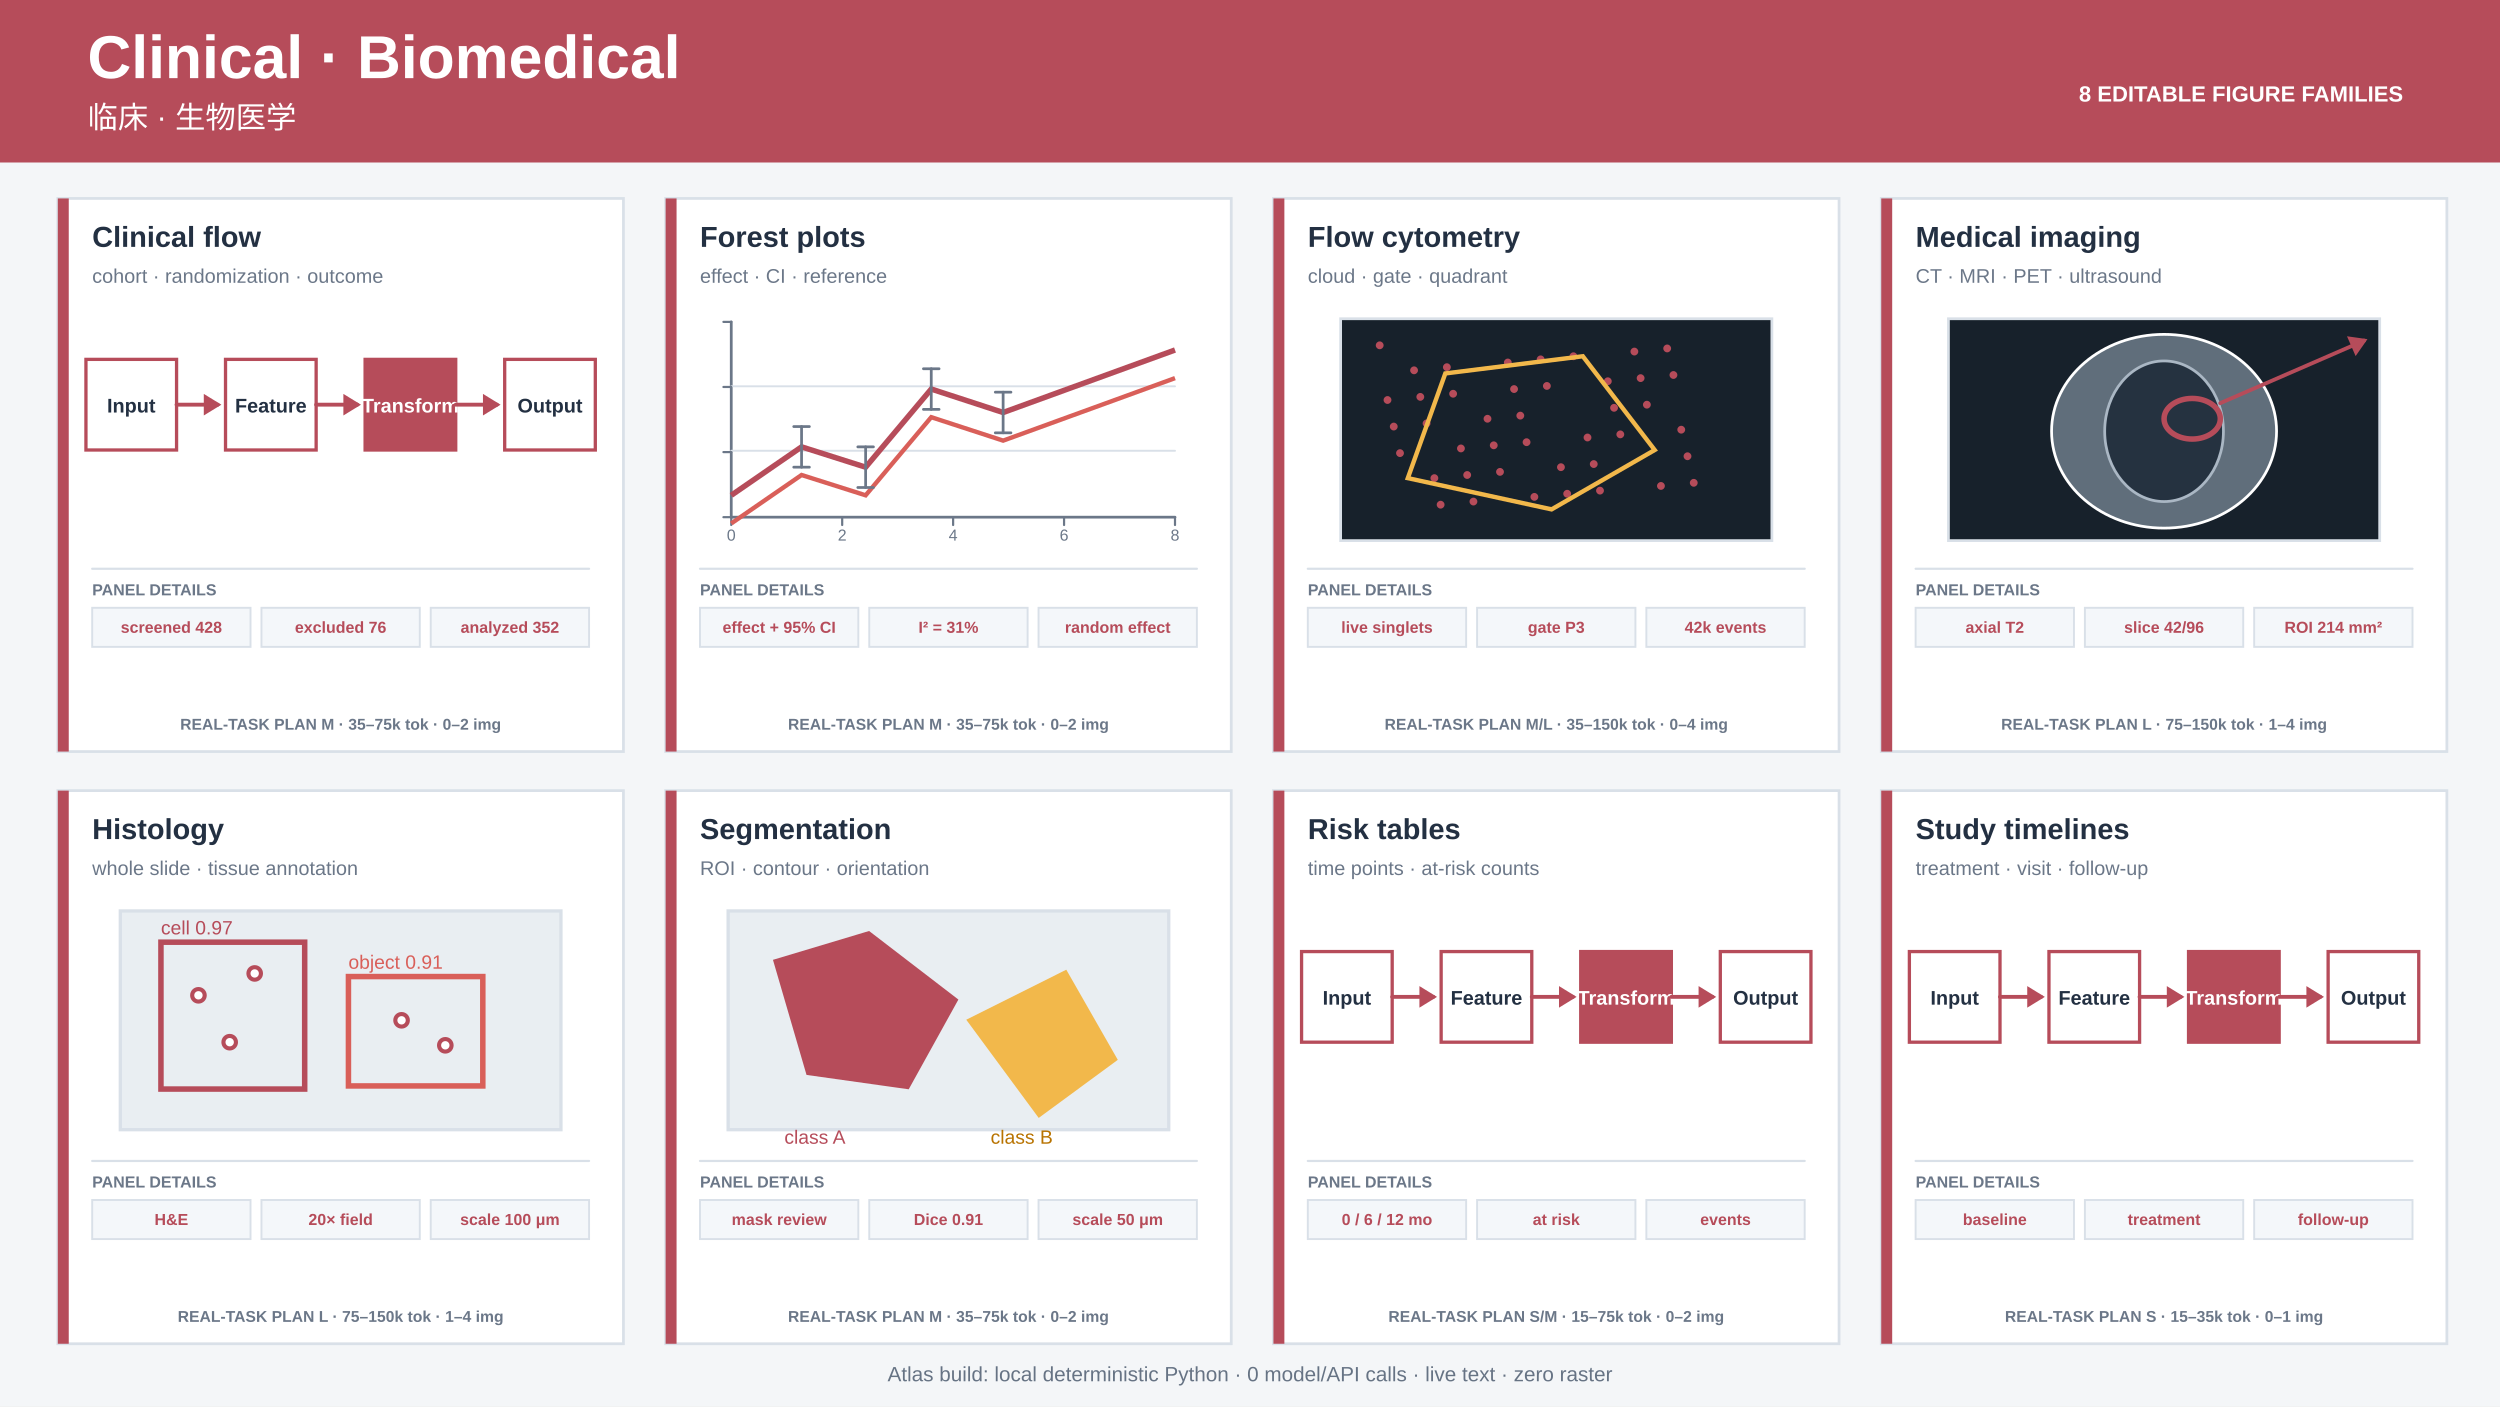
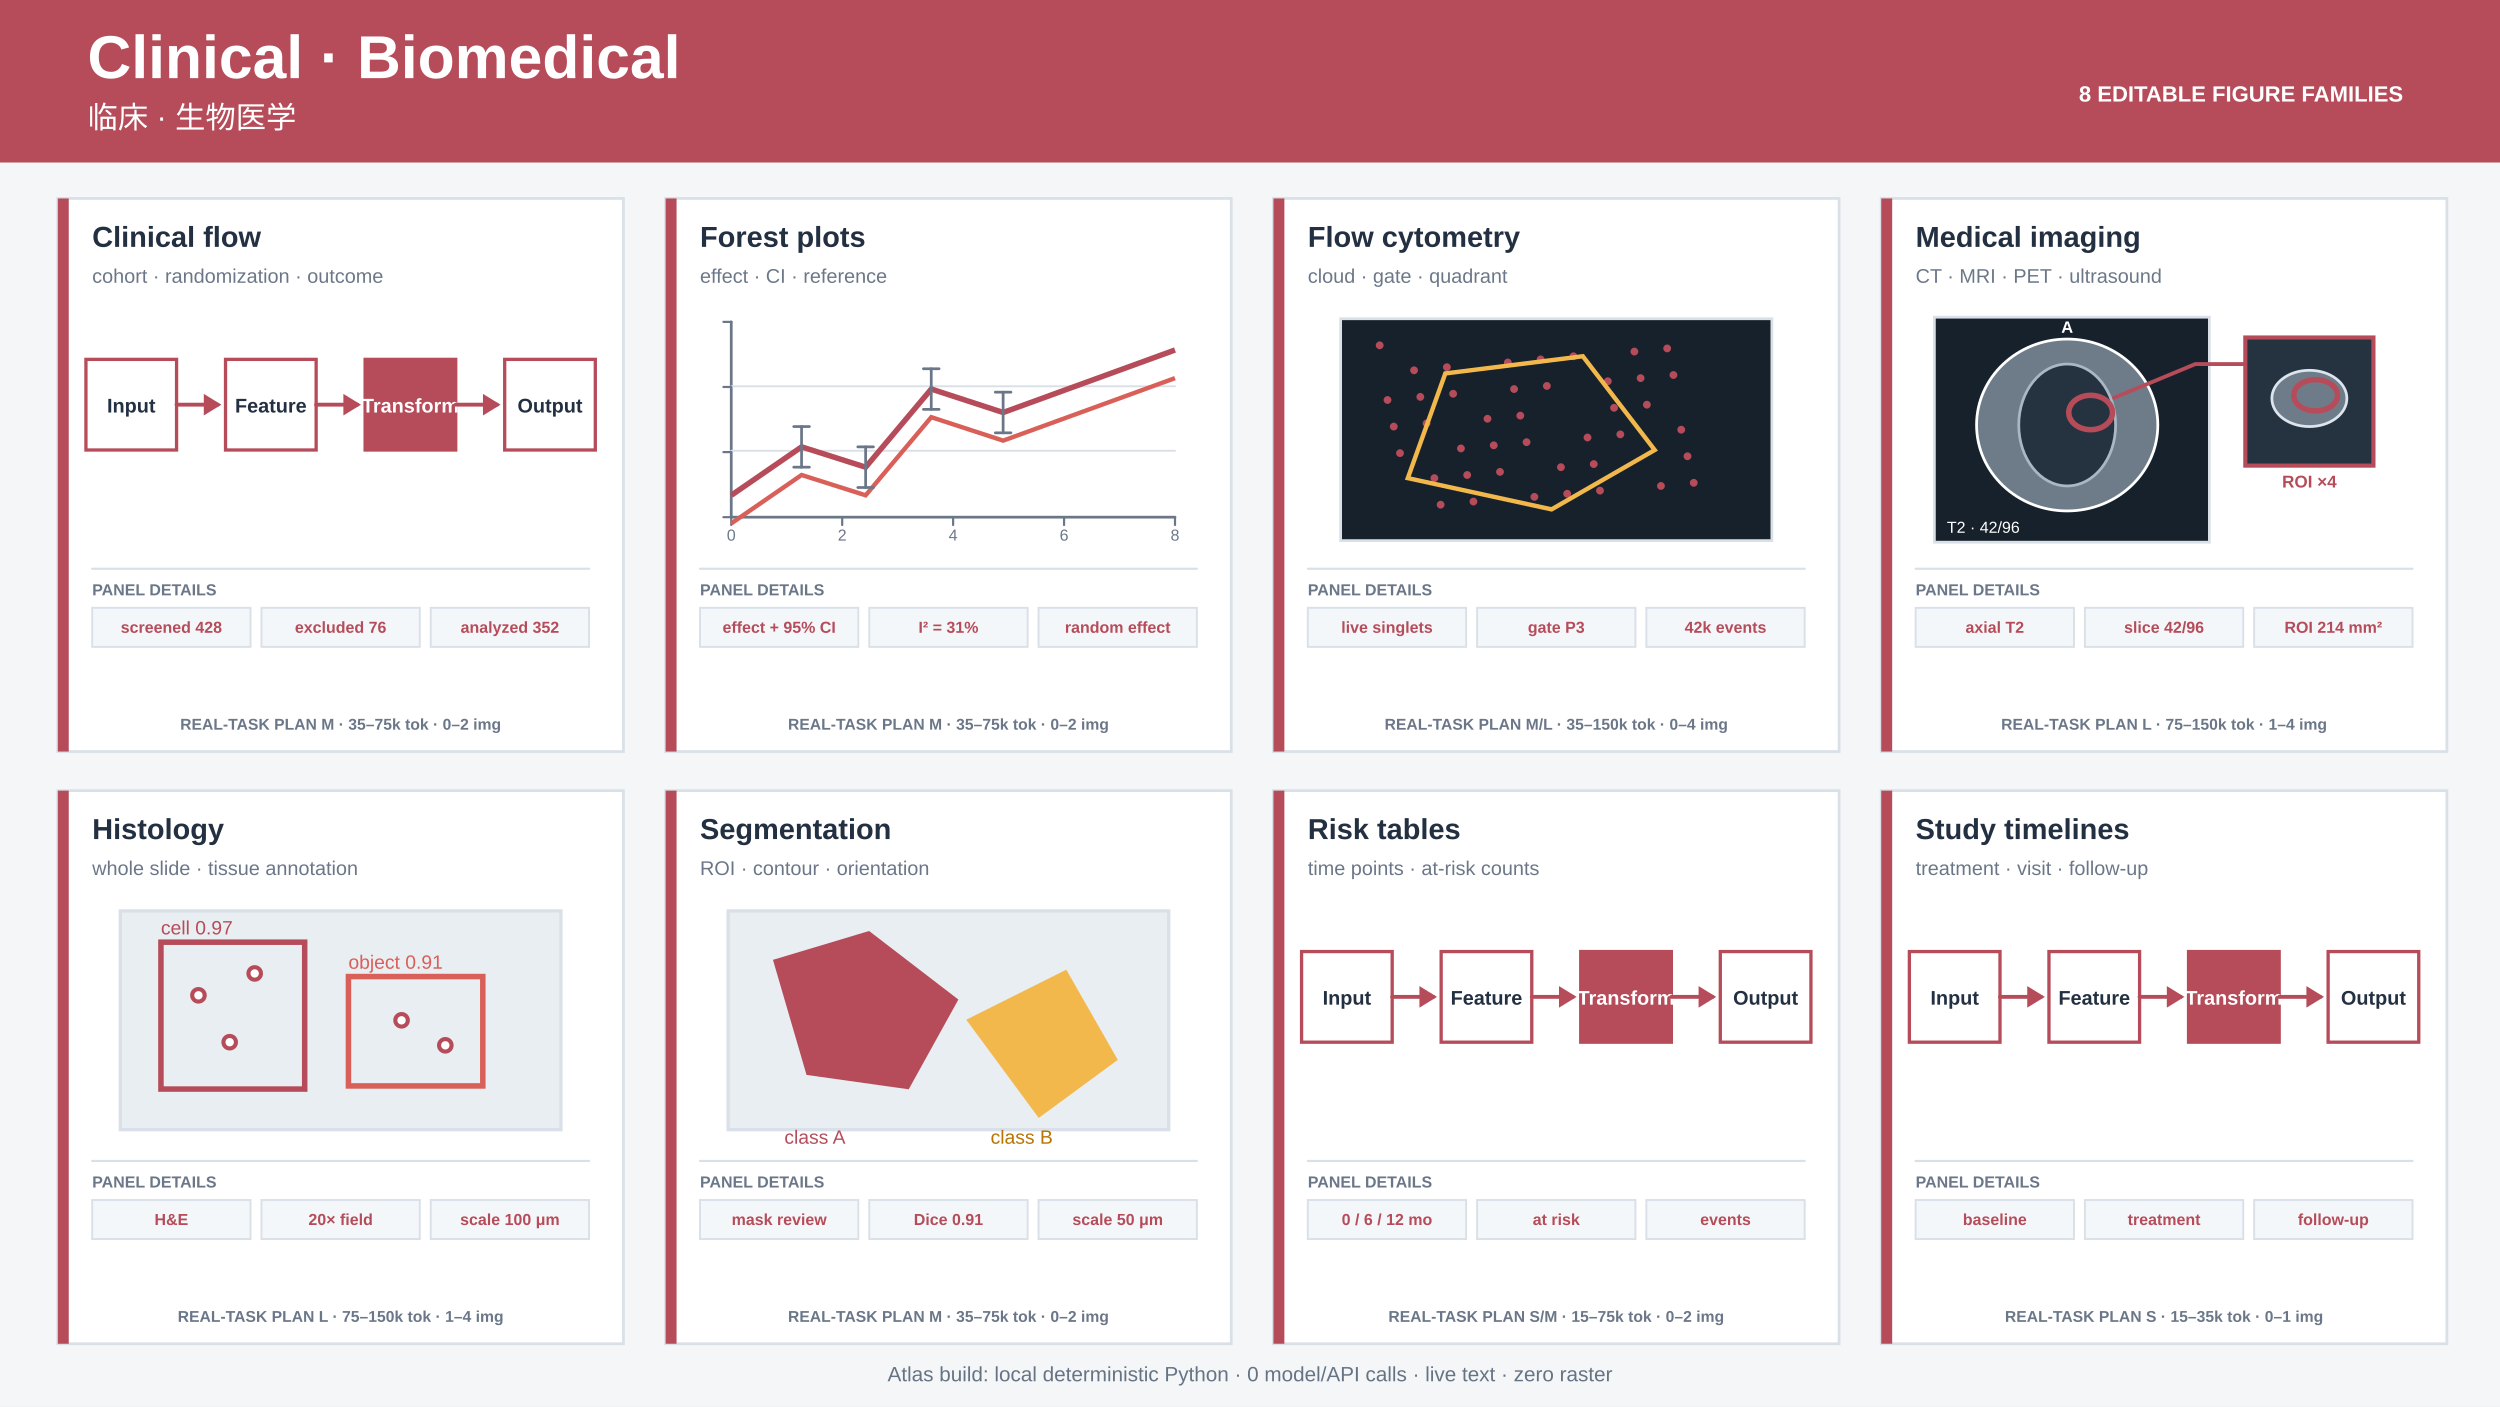
<svg xmlns="http://www.w3.org/2000/svg" width="320mm" height="180mm" viewBox="0 0 1209.449 680.315">
  <rect id="page-background" x="0" y="0" width="1209.449" height="680.315" fill="#F4F6F8" />
  <g id="raster-base" aria-label="Cleaned raster base">
</g>
  <g id="vector-overlay" aria-label="Editable vector overlay">
    <rect id="atlas.header.band" x="0" y="0" width="1209.449" height="78.614" fill="#B64C5A" stroke="none" stroke-width="0.832px" />
    <text id="atlas.title" x="42.331" y="37.795" text-anchor="start" font-family="Arial" font-size="29.333px" fill="#FFFFFF" font-weight="bold" font-style="normal">Clinical · Biomedical</text>
    <text id="atlas.title.zh" x="42.331" y="61.984" text-anchor="start" font-family="Arial" font-size="14.667px" fill="#FFFFFF" font-weight="normal" font-style="normal">临床 · 生物医学</text>
    <text id="atlas.badge" x="1162.583" y="49.134" text-anchor="end" font-family="Arial" font-size="10.667px" fill="#FFFFFF" font-weight="bold" font-style="normal">8 EDITABLE FIGURE FAMILIES</text>
    <g id="card.01.flow_chart" aria-label="Clinical flow: cohort · randomization · outcome">
      <rect id="card.01.flow_chart.card" x="27.968" y="96" width="273.638" height="267.591" fill="#FFFFFF" stroke="#D9E0E8" stroke-width="1.333px" />
      <rect id="card.01.flow_chart.accent" x="27.968" y="96" width="5.291" height="267.591" fill="#B64C5A" stroke="none" stroke-width="0.832px" />
      <text id="card.01.flow_chart.title" x="44.598" y="119.433" text-anchor="start" font-family="Arial" font-size="14px" fill="#233042" font-weight="bold" font-style="normal">Clinical flow</text>
      <text id="card.01.flow_chart.subtitle" x="44.598" y="136.819" text-anchor="start" font-family="Arial" font-size="9.6px" fill="#6B7788" font-weight="normal" font-style="normal">cohort · randomization · outcome</text>
      <rect id="card.01.flow_chart.block.0" x="41.575" y="173.858" width="43.843" height="43.843" fill="#FFFFFF" stroke="#B64C5A" stroke-width="1.6px" />
      <text id="card.01.flow_chart.label.0" x="63.496" y="199.559" text-anchor="middle" font-family="Arial" font-size="9.6px" fill="#233042" font-weight="bold" font-style="normal">Input</text>
      <rect id="card.01.flow_chart.block.1" x="109.102" y="173.858" width="43.843" height="43.843" fill="#FFFFFF" stroke="#B64C5A" stroke-width="1.6px" />
      <text id="card.01.flow_chart.label.1" x="131.024" y="199.559" text-anchor="middle" font-family="Arial" font-size="9.6px" fill="#233042" font-weight="bold" font-style="normal">Feature</text>
      <line id="card.01.flow_chart.flow.1.shaft" x1="85.417" y1="195.78" x2="105.323" y2="195.78" stroke="#B64C5A" stroke-width="1.867px" stroke-linecap="round" />
      <polygon id="card.01.flow_chart.flow.1.head" points="105.323,195.78 99.523,199.335 99.523,192.224" fill="#B64C5A" stroke="#B64C5A" stroke-width="1.867px" stroke-linecap="butt" stroke-linejoin="miter" />
      <rect id="card.01.flow_chart.block.2" x="176.63" y="173.858" width="43.843" height="43.843" fill="#B64C5A" stroke="#B64C5A" stroke-width="1.6px" />
      <text id="card.01.flow_chart.label.2" x="198.551" y="199.559" text-anchor="middle" font-family="Arial" font-size="9.6px" fill="#FFFFFF" font-weight="bold" font-style="normal">Transform</text>
      <line id="card.01.flow_chart.flow.2.shaft" x1="152.945" y1="195.78" x2="172.85" y2="195.78" stroke="#B64C5A" stroke-width="1.867px" stroke-linecap="round" />
      <polygon id="card.01.flow_chart.flow.2.head" points="172.85,195.78 167.05,199.335 167.05,192.224" fill="#B64C5A" stroke="#B64C5A" stroke-width="1.867px" stroke-linecap="butt" stroke-linejoin="miter" />
      <rect id="card.01.flow_chart.block.3" x="244.157" y="173.858" width="43.843" height="43.843" fill="#FFFFFF" stroke="#B64C5A" stroke-width="1.6px" />
      <text id="card.01.flow_chart.label.3" x="266.079" y="199.559" text-anchor="middle" font-family="Arial" font-size="9.6px" fill="#233042" font-weight="bold" font-style="normal">Output</text>
      <line id="card.01.flow_chart.flow.3.shaft" x1="220.472" y1="195.78" x2="240.378" y2="195.78" stroke="#B64C5A" stroke-width="1.867px" stroke-linecap="round" />
      <polygon id="card.01.flow_chart.flow.3.head" points="240.378,195.78 234.578,199.335 234.578,192.224" fill="#B64C5A" stroke="#B64C5A" stroke-width="1.867px" stroke-linecap="butt" stroke-linejoin="miter" />
      <line id="card.01.flow_chart.detail.rule" x1="44.598" y1="275.15" x2="284.976" y2="275.15" stroke="#D9E0E8" stroke-width="1.067px" stroke-linecap="round" />
      <text id="card.01.flow_chart.detail.heading" x="44.598" y="288" text-anchor="start" font-family="Arial" font-size="7.733px" fill="#6B7788" font-weight="bold" font-style="normal">PANEL DETAILS</text>
      <rect id="card.01.flow_chart.detail.chip.0" x="44.598" y="294.047" width="76.598" height="18.898" fill="#F4F7FA" stroke="#D9E0E8" stroke-width="0.933px" />
      <text id="card.01.flow_chart.detail.value.0" x="82.898" y="306.142" text-anchor="middle" font-family="Arial" font-size="7.733px" fill="#B64C5A" font-weight="bold" font-style="normal">screened 428</text>
      <rect id="card.01.flow_chart.detail.chip.1" x="126.488" y="294.047" width="76.598" height="18.898" fill="#F4F7FA" stroke="#D9E0E8" stroke-width="0.933px" />
      <text id="card.01.flow_chart.detail.value.1" x="164.787" y="306.142" text-anchor="middle" font-family="Arial" font-size="7.733px" fill="#B64C5A" font-weight="bold" font-style="normal">excluded 76</text>
      <rect id="card.01.flow_chart.detail.chip.2" x="208.378" y="294.047" width="76.598" height="18.898" fill="#F4F7FA" stroke="#D9E0E8" stroke-width="0.933px" />
      <text id="card.01.flow_chart.detail.value.2" x="246.677" y="306.142" text-anchor="middle" font-family="Arial" font-size="7.733px" fill="#B64C5A" font-weight="bold" font-style="normal">analyzed 352</text>
      <text id="card.01.flow_chart.consumption" x="164.787" y="353.008" text-anchor="middle" font-family="Arial" font-size="7.6px" fill="#6B7788" font-weight="bold" font-style="normal">REAL-TASK PLAN M · 35–75k tok · 0–2 img</text>
    </g>
    <g id="card.02.forest" aria-label="Forest plots: effect · CI · reference">
      <rect id="card.02.forest.card" x="322.016" y="96" width="273.638" height="267.591" fill="#FFFFFF" stroke="#D9E0E8" stroke-width="1.333px" />
      <rect id="card.02.forest.accent" x="322.016" y="96" width="5.291" height="267.591" fill="#B64C5A" stroke="none" stroke-width="0.832px" />
      <text id="card.02.forest.title" x="338.646" y="119.433" text-anchor="start" font-family="Arial" font-size="14px" fill="#233042" font-weight="bold" font-style="normal">Forest plots</text>
      <text id="card.02.forest.subtitle" x="338.646" y="136.819" text-anchor="start" font-family="Arial" font-size="9.6px" fill="#6B7788" font-weight="normal" font-style="normal">effect · CI · reference</text>
      <line id="card.02.forest.axis.x" x1="353.764" y1="250.205" x2="568.441" y2="250.205" stroke="#6B7788" stroke-width="1.333px" stroke-linecap="round" />
      <line id="card.02.forest.axis.y" x1="353.764" y1="155.716" x2="353.764" y2="250.205" stroke="#6B7788" stroke-width="1.333px" stroke-linecap="round" />
      <line id="card.02.forest.grid.1" x1="353.764" y1="186.898" x2="568.441" y2="186.898" stroke="#D9E0E8" stroke-width="0.933px" stroke-linecap="round" />
      <line id="card.02.forest.grid.2" x1="353.764" y1="218.079" x2="568.441" y2="218.079" stroke="#D9E0E8" stroke-width="0.933px" stroke-linecap="round" />
      <line id="card.02.forest.tick.x.0" x1="353.764" y1="250.205" x2="353.764" y2="253.984" stroke="#6B7788" stroke-width="1.067px" stroke-linecap="round" />
      <text id="card.02.forest.tick.x.label.0" x="353.764" y="261.543" text-anchor="middle" font-family="Arial" font-size="7.733px" fill="#6B7788" font-weight="normal" font-style="normal">0</text>
      <line id="card.02.forest.tick.x.1" x1="407.433" y1="250.205" x2="407.433" y2="253.984" stroke="#6B7788" stroke-width="1.067px" stroke-linecap="round" />
      <text id="card.02.forest.tick.x.label.1" x="407.433" y="261.543" text-anchor="middle" font-family="Arial" font-size="7.733px" fill="#6B7788" font-weight="normal" font-style="normal">2</text>
      <line id="card.02.forest.tick.x.2" x1="461.102" y1="250.205" x2="461.102" y2="253.984" stroke="#6B7788" stroke-width="1.067px" stroke-linecap="round" />
      <text id="card.02.forest.tick.x.label.2" x="461.102" y="261.543" text-anchor="middle" font-family="Arial" font-size="7.733px" fill="#6B7788" font-weight="normal" font-style="normal">4</text>
      <line id="card.02.forest.tick.x.3" x1="514.772" y1="250.205" x2="514.772" y2="253.984" stroke="#6B7788" stroke-width="1.067px" stroke-linecap="round" />
      <text id="card.02.forest.tick.x.label.3" x="514.772" y="261.543" text-anchor="middle" font-family="Arial" font-size="7.733px" fill="#6B7788" font-weight="normal" font-style="normal">6</text>
      <line id="card.02.forest.tick.x.4" x1="568.441" y1="250.205" x2="568.441" y2="253.984" stroke="#6B7788" stroke-width="1.067px" stroke-linecap="round" />
      <text id="card.02.forest.tick.x.label.4" x="568.441" y="261.543" text-anchor="middle" font-family="Arial" font-size="7.733px" fill="#6B7788" font-weight="normal" font-style="normal">8</text>
      <line id="card.02.forest.tick.y.0" x1="349.984" y1="155.716" x2="353.764" y2="155.716" stroke="#6B7788" stroke-width="1.067px" stroke-linecap="round" />
      <line id="card.02.forest.tick.y.1" x1="349.984" y1="187.213" x2="353.764" y2="187.213" stroke="#6B7788" stroke-width="1.067px" stroke-linecap="round" />
      <line id="card.02.forest.tick.y.2" x1="349.984" y1="218.709" x2="353.764" y2="218.709" stroke="#6B7788" stroke-width="1.067px" stroke-linecap="round" />
      <line id="card.02.forest.tick.y.3" x1="349.984" y1="250.205" x2="353.764" y2="250.205" stroke="#6B7788" stroke-width="1.067px" stroke-linecap="round" />
      <polyline id="card.02.forest.series.a" points="353.764,239.622 387.779,216.189 418.772,226.016 450.52,188.22 485.291,199.559 568.441,169.323" fill="none" stroke="#B64C5A" stroke-width="2.667px" />
      <polyline id="card.02.forest.series.b" points="353.764,253.228 387.779,229.795 418.772,239.622 450.52,201.827 485.291,213.165 568.441,182.929" fill="none" stroke="#D95F59" stroke-width="2.133px" />
      <line id="card.02.forest.error.0" x1="387.779" y1="206.362" x2="387.779" y2="226.016" stroke="#6B7788" stroke-width="1.333px" stroke-linecap="round" />
      <line id="card.02.forest.cap.0.a" x1="384" y1="206.362" x2="391.559" y2="206.362" stroke="#6B7788" stroke-width="1.333px" stroke-linecap="round" />
      <line id="card.02.forest.cap.0.b" x1="384" y1="226.016" x2="391.559" y2="226.016" stroke="#6B7788" stroke-width="1.333px" stroke-linecap="round" />
      <line id="card.02.forest.error.1" x1="418.772" y1="216.189" x2="418.772" y2="235.843" stroke="#6B7788" stroke-width="1.333px" stroke-linecap="round" />
      <line id="card.02.forest.cap.1.a" x1="414.992" y1="216.189" x2="422.551" y2="216.189" stroke="#6B7788" stroke-width="1.333px" stroke-linecap="round" />
      <line id="card.02.forest.cap.1.b" x1="414.992" y1="235.843" x2="422.551" y2="235.843" stroke="#6B7788" stroke-width="1.333px" stroke-linecap="round" />
      <line id="card.02.forest.error.2" x1="450.52" y1="178.394" x2="450.52" y2="198.047" stroke="#6B7788" stroke-width="1.333px" stroke-linecap="round" />
      <line id="card.02.forest.cap.2.a" x1="446.74" y1="178.394" x2="454.299" y2="178.394" stroke="#6B7788" stroke-width="1.333px" stroke-linecap="round" />
      <line id="card.02.forest.cap.2.b" x1="446.74" y1="198.047" x2="454.299" y2="198.047" stroke="#6B7788" stroke-width="1.333px" stroke-linecap="round" />
      <line id="card.02.forest.error.3" x1="485.291" y1="189.732" x2="485.291" y2="209.386" stroke="#6B7788" stroke-width="1.333px" stroke-linecap="round" />
      <line id="card.02.forest.cap.3.a" x1="481.512" y1="189.732" x2="489.071" y2="189.732" stroke="#6B7788" stroke-width="1.333px" stroke-linecap="round" />
      <line id="card.02.forest.cap.3.b" x1="481.512" y1="209.386" x2="489.071" y2="209.386" stroke="#6B7788" stroke-width="1.333px" stroke-linecap="round" />
      <line id="card.02.forest.detail.rule" x1="338.646" y1="275.15" x2="579.024" y2="275.15" stroke="#D9E0E8" stroke-width="1.067px" stroke-linecap="round" />
      <text id="card.02.forest.detail.heading" x="338.646" y="288" text-anchor="start" font-family="Arial" font-size="7.733px" fill="#6B7788" font-weight="bold" font-style="normal">PANEL DETAILS</text>
      <rect id="card.02.forest.detail.chip.0" x="338.646" y="294.047" width="76.598" height="18.898" fill="#F4F7FA" stroke="#D9E0E8" stroke-width="0.933px" />
      <text id="card.02.forest.detail.value.0" x="376.945" y="306.142" text-anchor="middle" font-family="Arial" font-size="7.733px" fill="#B64C5A" font-weight="bold" font-style="normal">effect + 95% CI</text>
      <rect id="card.02.forest.detail.chip.1" x="420.535" y="294.047" width="76.598" height="18.898" fill="#F4F7FA" stroke="#D9E0E8" stroke-width="0.933px" />
      <text id="card.02.forest.detail.value.1" x="458.835" y="306.142" text-anchor="middle" font-family="Arial" font-size="7.733px" fill="#B64C5A" font-weight="bold" font-style="normal">I² = 31%</text>
      <rect id="card.02.forest.detail.chip.2" x="502.425" y="294.047" width="76.598" height="18.898" fill="#F4F7FA" stroke="#D9E0E8" stroke-width="0.933px" />
      <text id="card.02.forest.detail.value.2" x="540.724" y="306.142" text-anchor="middle" font-family="Arial" font-size="7.733px" fill="#B64C5A" font-weight="bold" font-style="normal">random effect</text>
      <text id="card.02.forest.consumption" x="458.835" y="353.008" text-anchor="middle" font-family="Arial" font-size="7.6px" fill="#6B7788" font-weight="bold" font-style="normal">REAL-TASK PLAN M · 35–75k tok · 0–2 img</text>
    </g>
    <g id="card.03.cytometry" aria-label="Flow cytometry: cloud · gate · quadrant">
      <rect id="card.03.cytometry.card" x="616.063" y="96" width="273.638" height="267.591" fill="#FFFFFF" stroke="#D9E0E8" stroke-width="1.333px" />
      <rect id="card.03.cytometry.accent" x="616.063" y="96" width="5.291" height="267.591" fill="#B64C5A" stroke="none" stroke-width="0.832px" />
      <text id="card.03.cytometry.title" x="632.693" y="119.433" text-anchor="start" font-family="Arial" font-size="14px" fill="#233042" font-weight="bold" font-style="normal">Flow cytometry</text>
      <text id="card.03.cytometry.subtitle" x="632.693" y="136.819" text-anchor="start" font-family="Arial" font-size="9.6px" fill="#6B7788" font-weight="normal" font-style="normal">cloud · gate · quadrant</text>
      <rect id="card.03.cytometry.frame" x="648.567" y="154.205" width="208.63" height="107.339" fill="#17212B" stroke="#D9E0E8" stroke-width="1.333px" />
      <ellipse id="card.03.cytometry.point.0" cx="667.465" cy="167.055" rx="1.89" ry="1.89" fill="#B64C5A" stroke="none" stroke-width="0.832px" />
      <ellipse id="card.03.cytometry.point.1" cx="702.992" cy="190.488" rx="1.89" ry="1.89" fill="#B64C5A" stroke="none" stroke-width="0.832px" />
      <ellipse id="card.03.cytometry.point.2" cx="738.52" cy="213.921" rx="1.89" ry="1.89" fill="#B64C5A" stroke="none" stroke-width="0.832px" />
      <ellipse id="card.03.cytometry.point.3" cx="774.047" cy="237.354" rx="1.89" ry="1.89" fill="#B64C5A" stroke="none" stroke-width="0.832px" />
      <ellipse id="card.03.cytometry.point.4" cx="809.575" cy="181.417" rx="1.89" ry="1.89" fill="#B64C5A" stroke="none" stroke-width="0.832px" />
      <ellipse id="card.03.cytometry.point.5" cx="690.142" cy="204.85" rx="1.89" ry="1.89" fill="#B64C5A" stroke="none" stroke-width="0.832px" />
      <ellipse id="card.03.cytometry.point.6" cx="725.669" cy="228.284" rx="1.89" ry="1.89" fill="#B64C5A" stroke="none" stroke-width="0.832px" />
      <ellipse id="card.03.cytometry.point.7" cx="761.197" cy="172.346" rx="1.89" ry="1.89" fill="#B64C5A" stroke="none" stroke-width="0.832px" />
      <ellipse id="card.03.cytometry.point.8" cx="796.724" cy="195.78" rx="1.89" ry="1.89" fill="#B64C5A" stroke="none" stroke-width="0.832px" />
      <ellipse id="card.03.cytometry.point.9" cx="677.291" cy="219.213" rx="1.89" ry="1.89" fill="#B64C5A" stroke="none" stroke-width="0.832px" />
      <ellipse id="card.03.cytometry.point.10" cx="712.819" cy="242.646" rx="1.89" ry="1.89" fill="#B64C5A" stroke="none" stroke-width="0.832px" />
      <ellipse id="card.03.cytometry.point.11" cx="748.346" cy="186.709" rx="1.89" ry="1.89" fill="#B64C5A" stroke="none" stroke-width="0.832px" />
      <ellipse id="card.03.cytometry.point.12" cx="783.874" cy="210.142" rx="1.89" ry="1.89" fill="#B64C5A" stroke="none" stroke-width="0.832px" />
      <ellipse id="card.03.cytometry.point.13" cx="819.402" cy="233.575" rx="1.89" ry="1.89" fill="#B64C5A" stroke="none" stroke-width="0.832px" />
      <ellipse id="card.03.cytometry.point.14" cx="699.968" cy="177.638" rx="1.89" ry="1.89" fill="#B64C5A" stroke="none" stroke-width="0.832px" />
      <ellipse id="card.03.cytometry.point.15" cx="735.496" cy="201.071" rx="1.89" ry="1.89" fill="#B64C5A" stroke="none" stroke-width="0.832px" />
      <ellipse id="card.03.cytometry.point.16" cx="771.024" cy="224.504" rx="1.89" ry="1.89" fill="#B64C5A" stroke="none" stroke-width="0.832px" />
      <ellipse id="card.03.cytometry.point.17" cx="806.551" cy="168.567" rx="1.89" ry="1.89" fill="#B64C5A" stroke="none" stroke-width="0.832px" />
      <ellipse id="card.03.cytometry.point.18" cx="687.118" cy="192" rx="1.89" ry="1.89" fill="#B64C5A" stroke="none" stroke-width="0.832px" />
      <ellipse id="card.03.cytometry.point.19" cx="722.646" cy="215.433" rx="1.89" ry="1.89" fill="#B64C5A" stroke="none" stroke-width="0.832px" />
      <ellipse id="card.03.cytometry.point.20" cx="758.173" cy="238.866" rx="1.89" ry="1.89" fill="#B64C5A" stroke="none" stroke-width="0.832px" />
      <ellipse id="card.03.cytometry.point.21" cx="793.701" cy="182.929" rx="1.89" ry="1.89" fill="#B64C5A" stroke="none" stroke-width="0.832px" />
      <ellipse id="card.03.cytometry.point.22" cx="674.268" cy="206.362" rx="1.89" ry="1.89" fill="#B64C5A" stroke="none" stroke-width="0.832px" />
      <ellipse id="card.03.cytometry.point.23" cx="709.795" cy="229.795" rx="1.89" ry="1.89" fill="#B64C5A" stroke="none" stroke-width="0.832px" />
      <ellipse id="card.03.cytometry.point.24" cx="745.323" cy="173.858" rx="1.89" ry="1.89" fill="#B64C5A" stroke="none" stroke-width="0.832px" />
      <ellipse id="card.03.cytometry.point.25" cx="780.85" cy="197.291" rx="1.89" ry="1.89" fill="#B64C5A" stroke="none" stroke-width="0.832px" />
      <ellipse id="card.03.cytometry.point.26" cx="816.378" cy="220.724" rx="1.89" ry="1.89" fill="#B64C5A" stroke="none" stroke-width="0.832px" />
      <ellipse id="card.03.cytometry.point.27" cx="696.945" cy="244.157" rx="1.89" ry="1.89" fill="#B64C5A" stroke="none" stroke-width="0.832px" />
      <ellipse id="card.03.cytometry.point.28" cx="732.472" cy="188.22" rx="1.89" ry="1.89" fill="#B64C5A" stroke="none" stroke-width="0.832px" />
      <ellipse id="card.03.cytometry.point.29" cx="768" cy="211.654" rx="1.89" ry="1.89" fill="#B64C5A" stroke="none" stroke-width="0.832px" />
      <ellipse id="card.03.cytometry.point.30" cx="803.528" cy="235.087" rx="1.89" ry="1.89" fill="#B64C5A" stroke="none" stroke-width="0.832px" />
      <ellipse id="card.03.cytometry.point.31" cx="684.095" cy="179.15" rx="1.89" ry="1.89" fill="#B64C5A" stroke="none" stroke-width="0.832px" />
      <ellipse id="card.03.cytometry.point.32" cx="719.622" cy="202.583" rx="1.89" ry="1.89" fill="#B64C5A" stroke="none" stroke-width="0.832px" />
      <ellipse id="card.03.cytometry.point.33" cx="755.15" cy="226.016" rx="1.89" ry="1.89" fill="#B64C5A" stroke="none" stroke-width="0.832px" />
      <ellipse id="card.03.cytometry.point.34" cx="790.677" cy="170.079" rx="1.89" ry="1.89" fill="#B64C5A" stroke="none" stroke-width="0.832px" />
      <ellipse id="card.03.cytometry.point.35" cx="671.244" cy="193.512" rx="1.89" ry="1.89" fill="#B64C5A" stroke="none" stroke-width="0.832px" />
      <ellipse id="card.03.cytometry.point.36" cx="706.772" cy="216.945" rx="1.89" ry="1.89" fill="#B64C5A" stroke="none" stroke-width="0.832px" />
      <ellipse id="card.03.cytometry.point.37" cx="742.299" cy="240.378" rx="1.89" ry="1.89" fill="#B64C5A" stroke="none" stroke-width="0.832px" />
      <ellipse id="card.03.cytometry.point.38" cx="777.827" cy="184.441" rx="1.89" ry="1.89" fill="#B64C5A" stroke="none" stroke-width="0.832px" />
      <ellipse id="card.03.cytometry.point.39" cx="813.354" cy="207.874" rx="1.89" ry="1.89" fill="#B64C5A" stroke="none" stroke-width="0.832px" />
      <ellipse id="card.03.cytometry.point.40" cx="693.921" cy="231.307" rx="1.89" ry="1.89" fill="#B64C5A" stroke="none" stroke-width="0.832px" />
      <ellipse id="card.03.cytometry.point.41" cx="729.449" cy="175.37" rx="1.89" ry="1.89" fill="#B64C5A" stroke="none" stroke-width="0.832px" />
      <polygon id="card.03.cytometry.gate" points="681.071,231.307 699.213,180.661 765.732,172.346 800.504,217.701 750.614,246.425" fill="none" stroke="#F2B84B" stroke-width="2.133px" stroke-linecap="butt" stroke-linejoin="miter" />
      <line id="card.03.cytometry.detail.rule" x1="632.693" y1="275.15" x2="873.071" y2="275.15" stroke="#D9E0E8" stroke-width="1.067px" stroke-linecap="round" />
      <text id="card.03.cytometry.detail.heading" x="632.693" y="288" text-anchor="start" font-family="Arial" font-size="7.733px" fill="#6B7788" font-weight="bold" font-style="normal">PANEL DETAILS</text>
      <rect id="card.03.cytometry.detail.chip.0" x="632.693" y="294.047" width="76.598" height="18.898" fill="#F4F7FA" stroke="#D9E0E8" stroke-width="0.933px" />
      <text id="card.03.cytometry.detail.value.0" x="670.992" y="306.142" text-anchor="middle" font-family="Arial" font-size="7.733px" fill="#B64C5A" font-weight="bold" font-style="normal">live singlets</text>
      <rect id="card.03.cytometry.detail.chip.1" x="714.583" y="294.047" width="76.598" height="18.898" fill="#F4F7FA" stroke="#D9E0E8" stroke-width="0.933px" />
      <text id="card.03.cytometry.detail.value.1" x="752.882" y="306.142" text-anchor="middle" font-family="Arial" font-size="7.733px" fill="#B64C5A" font-weight="bold" font-style="normal">gate P3</text>
      <rect id="card.03.cytometry.detail.chip.2" x="796.472" y="294.047" width="76.598" height="18.898" fill="#F4F7FA" stroke="#D9E0E8" stroke-width="0.933px" />
      <text id="card.03.cytometry.detail.value.2" x="834.772" y="306.142" text-anchor="middle" font-family="Arial" font-size="7.733px" fill="#B64C5A" font-weight="bold" font-style="normal">42k events</text>
      <text id="card.03.cytometry.consumption" x="752.882" y="353.008" text-anchor="middle" font-family="Arial" font-size="7.6px" fill="#6B7788" font-weight="bold" font-style="normal">REAL-TASK PLAN M/L · 35–150k tok · 0–4 img</text>
    </g>
    <g id="card.04.medical_scan" aria-label="Medical imaging: CT · MRI · PET · ultrasound">
      <rect id="card.04.medical_scan.card" x="910.11" y="96" width="273.638" height="267.591" fill="#FFFFFF" stroke="#D9E0E8" stroke-width="1.333px" />
      <rect id="card.04.medical_scan.accent" x="910.11" y="96" width="5.291" height="267.591" fill="#B64C5A" stroke="none" stroke-width="0.832px" />
      <text id="card.04.medical_scan.title" x="926.74" y="119.433" text-anchor="start" font-family="Arial" font-size="14px" fill="#233042" font-weight="bold" font-style="normal">Medical imaging</text>
      <text id="card.04.medical_scan.subtitle" x="926.74" y="136.819" text-anchor="start" font-family="Arial" font-size="9.6px" fill="#6B7788" font-weight="normal" font-style="normal">CT · MRI · PET · ultrasound</text>
-       <rect id="card.04.medical_scan.frame" x="942.614" y="154.205" width="208.63" height="107.339" fill="#17212B" stroke="#D9E0E8" stroke-width="1.333px" />
-       <ellipse id="card.04.medical_scan.scan.outer" cx="1046.929" cy="208.63" rx="54.425" ry="46.866" fill="#606E7B" stroke="#FFFFFF" stroke-width="1.333px" />
-       <ellipse id="card.04.medical_scan.scan.inner" cx="1046.929" cy="208.63" rx="28.724" ry="34.016" fill="#253240" stroke="#AAB7C4" stroke-width="1.333px" />
-       <ellipse id="card.04.medical_scan.roi" cx="1060.535" cy="202.583" rx="13.606" ry="9.827" fill="none" stroke="#B64C5A" stroke-width="2.667px" />
-       <line id="card.04.medical_scan.callout.shaft" x1="1074.142" y1="195.024" x2="1143.685" y2="164.787" stroke="#B64C5A" stroke-width="1.867px" stroke-linecap="round" />
-       <polygon id="card.04.medical_scan.callout.head" points="1143.685,164.787 1139.784,170.361 1136.948,163.839" fill="#B64C5A" stroke="#B64C5A" stroke-width="1.867px" stroke-linecap="butt" stroke-linejoin="miter" />
+       <rect id="card.04.medical_scan.scan.frame" x="935.811" y="153.449" width="133.039" height="108.85" fill="#17212B" stroke="#D9E0E8" stroke-width="1.333px" />
+       <ellipse id="card.04.medical_scan.scan.outer" cx="1000.063" cy="205.606" rx="43.843" ry="41.575" fill="#6E7C89" stroke="#FFFFFF" stroke-width="1.333px" />
+       <ellipse id="card.04.medical_scan.scan.inner" cx="1000.063" cy="205.606" rx="23.433" ry="29.48" fill="#253240" stroke="#AAB7C4" stroke-width="1.333px" />
+       <ellipse id="card.04.medical_scan.scan.roi" cx="1011.402" cy="199.559" rx="10.583" ry="8.315" fill="none" stroke="#B64C5A" stroke-width="2.667px" />
+       <text id="card.04.medical_scan.scan.orientation" x="1000.063" y="161.008" text-anchor="middle" font-family="Arial" font-size="8px" fill="#FFFFFF" font-weight="bold" font-style="normal">A</text>
+       <text id="card.04.medical_scan.scan.slice" x="941.858" y="257.764" text-anchor="start" font-family="Arial" font-size="7.733px" fill="#FFFFFF" font-weight="normal" font-style="normal">T2 · 42/96</text>
+       <rect id="card.04.medical_scan.zoom.frame" x="1086.236" y="163.276" width="61.984" height="61.984" fill="#253240" stroke="#B64C5A" stroke-width="2px" />
+       <ellipse id="card.04.medical_scan.zoom.lesion" cx="1117.228" cy="192.756" rx="18.142" ry="13.606" fill="#6E7C89" stroke="#DCE5ED" stroke-width="1.333px" />
+       <ellipse id="card.04.medical_scan.zoom.roi" cx="1120.252" cy="191.244" rx="10.583" ry="7.559" fill="none" stroke="#B64C5A" stroke-width="2.667px" />
+       <text id="card.04.medical_scan.zoom.label" x="1117.228" y="235.843" text-anchor="middle" font-family="Arial" font-size="8.267px" fill="#B64C5A" font-weight="bold" font-style="normal">ROI ×4</text>
+       <line id="card.04.medical_scan.scale" x1="1102.11" y1="248.693" x2="1136.882" y2="248.693" stroke="#FFFFFF" stroke-width="4px" stroke-linecap="round" />
+       <text id="card.04.medical_scan.scale.label" x="1119.496" y="258.52" text-anchor="middle" font-family="Arial" font-size="7.467px" fill="#FFFFFF" font-weight="normal" font-style="normal">20 mm</text>
+       <polyline id="card.04.medical_scan.roi.callout" points="1021.984,192.756 1062.047,176.126 1086.236,176.126" fill="none" stroke="#B64C5A" stroke-width="1.867px" />
      <line id="card.04.medical_scan.detail.rule" x1="926.74" y1="275.15" x2="1167.118" y2="275.15" stroke="#D9E0E8" stroke-width="1.067px" stroke-linecap="round" />
      <text id="card.04.medical_scan.detail.heading" x="926.74" y="288" text-anchor="start" font-family="Arial" font-size="7.733px" fill="#6B7788" font-weight="bold" font-style="normal">PANEL DETAILS</text>
      <rect id="card.04.medical_scan.detail.chip.0" x="926.74" y="294.047" width="76.598" height="18.898" fill="#F4F7FA" stroke="#D9E0E8" stroke-width="0.933px" />
      <text id="card.04.medical_scan.detail.value.0" x="965.039" y="306.142" text-anchor="middle" font-family="Arial" font-size="7.733px" fill="#B64C5A" font-weight="bold" font-style="normal">axial T2</text>
      <rect id="card.04.medical_scan.detail.chip.1" x="1008.63" y="294.047" width="76.598" height="18.898" fill="#F4F7FA" stroke="#D9E0E8" stroke-width="0.933px" />
      <text id="card.04.medical_scan.detail.value.1" x="1046.929" y="306.142" text-anchor="middle" font-family="Arial" font-size="7.733px" fill="#B64C5A" font-weight="bold" font-style="normal">slice 42/96</text>
      <rect id="card.04.medical_scan.detail.chip.2" x="1090.52" y="294.047" width="76.598" height="18.898" fill="#F4F7FA" stroke="#D9E0E8" stroke-width="0.933px" />
      <text id="card.04.medical_scan.detail.value.2" x="1128.819" y="306.142" text-anchor="middle" font-family="Arial" font-size="7.733px" fill="#B64C5A" font-weight="bold" font-style="normal">ROI 214 mm²</text>
      <text id="card.04.medical_scan.consumption" x="1046.929" y="353.008" text-anchor="middle" font-family="Arial" font-size="7.6px" fill="#6B7788" font-weight="bold" font-style="normal">REAL-TASK PLAN L · 75–150k tok · 1–4 img</text>
    </g>
    <g id="card.05.histology" aria-label="Histology: whole slide · tissue annotation">
      <rect id="card.05.histology.card" x="27.968" y="382.488" width="273.638" height="267.591" fill="#FFFFFF" stroke="#D9E0E8" stroke-width="1.333px" />
      <rect id="card.05.histology.accent" x="27.968" y="382.488" width="5.291" height="267.591" fill="#B64C5A" stroke="none" stroke-width="0.832px" />
      <text id="card.05.histology.title" x="44.598" y="405.921" text-anchor="start" font-family="Arial" font-size="14px" fill="#233042" font-weight="bold" font-style="normal">Histology</text>
      <text id="card.05.histology.subtitle" x="44.598" y="423.307" text-anchor="start" font-family="Arial" font-size="9.6px" fill="#6B7788" font-weight="normal" font-style="normal">whole slide · tissue annotation</text>
      <rect id="card.05.histology.image" x="58.205" y="440.693" width="213.165" height="105.827" fill="#E9EEF2" stroke="#D9E0E8" stroke-width="1.6px" />
      <rect id="card.05.histology.bbox.a" x="77.858" y="455.811" width="69.543" height="71.055" fill="none" stroke="#B64C5A" stroke-width="2.667px" />
      <rect id="card.05.histology.bbox.b" x="168.567" y="472.441" width="65.008" height="52.913" fill="none" stroke="#D95F59" stroke-width="2.667px" />
      <text id="card.05.histology.class.a" x="77.858" y="452.031" text-anchor="start" font-family="Arial" font-size="9.333px" fill="#B64C5A" font-weight="normal" font-style="normal">cell 0.97</text>
      <text id="card.05.histology.class.b" x="168.567" y="468.661" text-anchor="start" font-family="Arial" font-size="9.333px" fill="#D95F59" font-weight="normal" font-style="normal">object 0.91</text>
      <ellipse id="card.05.histology.keypoint.0" cx="96" cy="481.512" rx="3.024" ry="3.024" fill="#FFFFFF" stroke="#B64C5A" stroke-width="2px" />
      <ellipse id="card.05.histology.keypoint.1" cx="123.213" cy="470.929" rx="3.024" ry="3.024" fill="#FFFFFF" stroke="#B64C5A" stroke-width="2px" />
      <ellipse id="card.05.histology.keypoint.2" cx="111.118" cy="504.189" rx="3.024" ry="3.024" fill="#FFFFFF" stroke="#B64C5A" stroke-width="2px" />
      <ellipse id="card.05.histology.keypoint.3" cx="194.268" cy="493.606" rx="3.024" ry="3.024" fill="#FFFFFF" stroke="#B64C5A" stroke-width="2px" />
      <ellipse id="card.05.histology.keypoint.4" cx="215.433" cy="505.701" rx="3.024" ry="3.024" fill="#FFFFFF" stroke="#B64C5A" stroke-width="2px" />
      <line id="card.05.histology.detail.rule" x1="44.598" y1="561.638" x2="284.976" y2="561.638" stroke="#D9E0E8" stroke-width="1.067px" stroke-linecap="round" />
      <text id="card.05.histology.detail.heading" x="44.598" y="574.488" text-anchor="start" font-family="Arial" font-size="7.733px" fill="#6B7788" font-weight="bold" font-style="normal">PANEL DETAILS</text>
      <rect id="card.05.histology.detail.chip.0" x="44.598" y="580.535" width="76.598" height="18.898" fill="#F4F7FA" stroke="#D9E0E8" stroke-width="0.933px" />
      <text id="card.05.histology.detail.value.0" x="82.898" y="592.63" text-anchor="middle" font-family="Arial" font-size="7.733px" fill="#B64C5A" font-weight="bold" font-style="normal">H&amp;E</text>
      <rect id="card.05.histology.detail.chip.1" x="126.488" y="580.535" width="76.598" height="18.898" fill="#F4F7FA" stroke="#D9E0E8" stroke-width="0.933px" />
      <text id="card.05.histology.detail.value.1" x="164.787" y="592.63" text-anchor="middle" font-family="Arial" font-size="7.733px" fill="#B64C5A" font-weight="bold" font-style="normal">20× field</text>
      <rect id="card.05.histology.detail.chip.2" x="208.378" y="580.535" width="76.598" height="18.898" fill="#F4F7FA" stroke="#D9E0E8" stroke-width="0.933px" />
      <text id="card.05.histology.detail.value.2" x="246.677" y="592.63" text-anchor="middle" font-family="Arial" font-size="7.733px" fill="#B64C5A" font-weight="bold" font-style="normal">scale 100 μm</text>
      <text id="card.05.histology.consumption" x="164.787" y="639.496" text-anchor="middle" font-family="Arial" font-size="7.6px" fill="#6B7788" font-weight="bold" font-style="normal">REAL-TASK PLAN L · 75–150k tok · 1–4 img</text>
    </g>
    <g id="card.06.roi" aria-label="Segmentation: ROI · contour · orientation">
      <rect id="card.06.roi.card" x="322.016" y="382.488" width="273.638" height="267.591" fill="#FFFFFF" stroke="#D9E0E8" stroke-width="1.333px" />
      <rect id="card.06.roi.accent" x="322.016" y="382.488" width="5.291" height="267.591" fill="#B64C5A" stroke="none" stroke-width="0.832px" />
      <text id="card.06.roi.title" x="338.646" y="405.921" text-anchor="start" font-family="Arial" font-size="14px" fill="#233042" font-weight="bold" font-style="normal">Segmentation</text>
      <text id="card.06.roi.subtitle" x="338.646" y="423.307" text-anchor="start" font-family="Arial" font-size="9.6px" fill="#6B7788" font-weight="normal" font-style="normal">ROI · contour · orientation</text>
      <rect id="card.06.roi.image" x="352.252" y="440.693" width="213.165" height="105.827" fill="#E9EEF2" stroke="#D9E0E8" stroke-width="1.6px" />
      <polygon id="card.06.roi.mask.a" points="374.929,464.882 420.284,451.276 462.614,483.779 439.181,526.11 390.803,519.307" fill="#B64C5A" stroke="#B64C5A" stroke-width="1.6px" stroke-linecap="butt" stroke-linejoin="miter" />
      <polygon id="card.06.roi.mask.b" points="468.661,493.606 515.528,470.173 539.716,512.504 502.677,539.716" fill="#F2B84B" stroke="#F2B84B" stroke-width="1.6px" stroke-linecap="butt" stroke-linejoin="miter" />
      <text id="card.06.roi.legend.a" x="379.465" y="553.323" text-anchor="start" font-family="Arial" font-size="9.333px" fill="#B64C5A" font-weight="normal" font-style="normal">class A</text>
      <text id="card.06.roi.legend.b" x="479.244" y="553.323" text-anchor="start" font-family="Arial" font-size="9.333px" fill="#B87300" font-weight="normal" font-style="normal">class B</text>
      <line id="card.06.roi.detail.rule" x1="338.646" y1="561.638" x2="579.024" y2="561.638" stroke="#D9E0E8" stroke-width="1.067px" stroke-linecap="round" />
      <text id="card.06.roi.detail.heading" x="338.646" y="574.488" text-anchor="start" font-family="Arial" font-size="7.733px" fill="#6B7788" font-weight="bold" font-style="normal">PANEL DETAILS</text>
      <rect id="card.06.roi.detail.chip.0" x="338.646" y="580.535" width="76.598" height="18.898" fill="#F4F7FA" stroke="#D9E0E8" stroke-width="0.933px" />
      <text id="card.06.roi.detail.value.0" x="376.945" y="592.63" text-anchor="middle" font-family="Arial" font-size="7.733px" fill="#B64C5A" font-weight="bold" font-style="normal">mask review</text>
      <rect id="card.06.roi.detail.chip.1" x="420.535" y="580.535" width="76.598" height="18.898" fill="#F4F7FA" stroke="#D9E0E8" stroke-width="0.933px" />
      <text id="card.06.roi.detail.value.1" x="458.835" y="592.63" text-anchor="middle" font-family="Arial" font-size="7.733px" fill="#B64C5A" font-weight="bold" font-style="normal">Dice 0.91</text>
      <rect id="card.06.roi.detail.chip.2" x="502.425" y="580.535" width="76.598" height="18.898" fill="#F4F7FA" stroke="#D9E0E8" stroke-width="0.933px" />
      <text id="card.06.roi.detail.value.2" x="540.724" y="592.63" text-anchor="middle" font-family="Arial" font-size="7.733px" fill="#B64C5A" font-weight="bold" font-style="normal">scale 50 μm</text>
      <text id="card.06.roi.consumption" x="458.835" y="639.496" text-anchor="middle" font-family="Arial" font-size="7.6px" fill="#6B7788" font-weight="bold" font-style="normal">REAL-TASK PLAN M · 35–75k tok · 0–2 img</text>
    </g>
    <g id="card.07.risk_table" aria-label="Risk tables: time points · at-risk counts">
      <rect id="card.07.risk_table.card" x="616.063" y="382.488" width="273.638" height="267.591" fill="#FFFFFF" stroke="#D9E0E8" stroke-width="1.333px" />
      <rect id="card.07.risk_table.accent" x="616.063" y="382.488" width="5.291" height="267.591" fill="#B64C5A" stroke="none" stroke-width="0.832px" />
      <text id="card.07.risk_table.title" x="632.693" y="405.921" text-anchor="start" font-family="Arial" font-size="14px" fill="#233042" font-weight="bold" font-style="normal">Risk tables</text>
      <text id="card.07.risk_table.subtitle" x="632.693" y="423.307" text-anchor="start" font-family="Arial" font-size="9.6px" fill="#6B7788" font-weight="normal" font-style="normal">time points · at-risk counts</text>
      <rect id="card.07.risk_table.block.0" x="629.669" y="460.346" width="43.843" height="43.843" fill="#FFFFFF" stroke="#B64C5A" stroke-width="1.6px" />
      <text id="card.07.risk_table.label.0" x="651.591" y="486.047" text-anchor="middle" font-family="Arial" font-size="9.6px" fill="#233042" font-weight="bold" font-style="normal">Input</text>
      <rect id="card.07.risk_table.block.1" x="697.197" y="460.346" width="43.843" height="43.843" fill="#FFFFFF" stroke="#B64C5A" stroke-width="1.6px" />
      <text id="card.07.risk_table.label.1" x="719.118" y="486.047" text-anchor="middle" font-family="Arial" font-size="9.6px" fill="#233042" font-weight="bold" font-style="normal">Feature</text>
      <line id="card.07.risk_table.flow.1.shaft" x1="673.512" y1="482.268" x2="693.417" y2="482.268" stroke="#B64C5A" stroke-width="1.867px" stroke-linecap="round" />
      <polygon id="card.07.risk_table.flow.1.head" points="693.417,482.268 687.617,485.824 687.617,478.712" fill="#B64C5A" stroke="#B64C5A" stroke-width="1.867px" stroke-linecap="butt" stroke-linejoin="miter" />
      <rect id="card.07.risk_table.block.2" x="764.724" y="460.346" width="43.843" height="43.843" fill="#B64C5A" stroke="#B64C5A" stroke-width="1.6px" />
      <text id="card.07.risk_table.label.2" x="786.646" y="486.047" text-anchor="middle" font-family="Arial" font-size="9.6px" fill="#FFFFFF" font-weight="bold" font-style="normal">Transform</text>
      <line id="card.07.risk_table.flow.2.shaft" x1="741.039" y1="482.268" x2="760.945" y2="482.268" stroke="#B64C5A" stroke-width="1.867px" stroke-linecap="round" />
      <polygon id="card.07.risk_table.flow.2.head" points="760.945,482.268 755.145,485.824 755.145,478.712" fill="#B64C5A" stroke="#B64C5A" stroke-width="1.867px" stroke-linecap="butt" stroke-linejoin="miter" />
      <rect id="card.07.risk_table.block.3" x="832.252" y="460.346" width="43.843" height="43.843" fill="#FFFFFF" stroke="#B64C5A" stroke-width="1.6px" />
      <text id="card.07.risk_table.label.3" x="854.173" y="486.047" text-anchor="middle" font-family="Arial" font-size="9.6px" fill="#233042" font-weight="bold" font-style="normal">Output</text>
      <line id="card.07.risk_table.flow.3.shaft" x1="808.567" y1="482.268" x2="828.472" y2="482.268" stroke="#B64C5A" stroke-width="1.867px" stroke-linecap="round" />
      <polygon id="card.07.risk_table.flow.3.head" points="828.472,482.268 822.673,485.824 822.673,478.712" fill="#B64C5A" stroke="#B64C5A" stroke-width="1.867px" stroke-linecap="butt" stroke-linejoin="miter" />
      <line id="card.07.risk_table.detail.rule" x1="632.693" y1="561.638" x2="873.071" y2="561.638" stroke="#D9E0E8" stroke-width="1.067px" stroke-linecap="round" />
      <text id="card.07.risk_table.detail.heading" x="632.693" y="574.488" text-anchor="start" font-family="Arial" font-size="7.733px" fill="#6B7788" font-weight="bold" font-style="normal">PANEL DETAILS</text>
      <rect id="card.07.risk_table.detail.chip.0" x="632.693" y="580.535" width="76.598" height="18.898" fill="#F4F7FA" stroke="#D9E0E8" stroke-width="0.933px" />
      <text id="card.07.risk_table.detail.value.0" x="670.992" y="592.63" text-anchor="middle" font-family="Arial" font-size="7.733px" fill="#B64C5A" font-weight="bold" font-style="normal">0 / 6 / 12 mo</text>
      <rect id="card.07.risk_table.detail.chip.1" x="714.583" y="580.535" width="76.598" height="18.898" fill="#F4F7FA" stroke="#D9E0E8" stroke-width="0.933px" />
      <text id="card.07.risk_table.detail.value.1" x="752.882" y="592.63" text-anchor="middle" font-family="Arial" font-size="7.733px" fill="#B64C5A" font-weight="bold" font-style="normal">at risk</text>
      <rect id="card.07.risk_table.detail.chip.2" x="796.472" y="580.535" width="76.598" height="18.898" fill="#F4F7FA" stroke="#D9E0E8" stroke-width="0.933px" />
      <text id="card.07.risk_table.detail.value.2" x="834.772" y="592.63" text-anchor="middle" font-family="Arial" font-size="7.733px" fill="#B64C5A" font-weight="bold" font-style="normal">events</text>
      <text id="card.07.risk_table.consumption" x="752.882" y="639.496" text-anchor="middle" font-family="Arial" font-size="7.6px" fill="#6B7788" font-weight="bold" font-style="normal">REAL-TASK PLAN S/M · 15–75k tok · 0–2 img</text>
    </g>
    <g id="card.08.timeline" aria-label="Study timelines: treatment · visit · follow-up">
      <rect id="card.08.timeline.card" x="910.11" y="382.488" width="273.638" height="267.591" fill="#FFFFFF" stroke="#D9E0E8" stroke-width="1.333px" />
      <rect id="card.08.timeline.accent" x="910.11" y="382.488" width="5.291" height="267.591" fill="#B64C5A" stroke="none" stroke-width="0.832px" />
      <text id="card.08.timeline.title" x="926.74" y="405.921" text-anchor="start" font-family="Arial" font-size="14px" fill="#233042" font-weight="bold" font-style="normal">Study timelines</text>
      <text id="card.08.timeline.subtitle" x="926.74" y="423.307" text-anchor="start" font-family="Arial" font-size="9.6px" fill="#6B7788" font-weight="normal" font-style="normal">treatment · visit · follow-up</text>
      <rect id="card.08.timeline.block.0" x="923.716" y="460.346" width="43.843" height="43.843" fill="#FFFFFF" stroke="#B64C5A" stroke-width="1.6px" />
      <text id="card.08.timeline.label.0" x="945.638" y="486.047" text-anchor="middle" font-family="Arial" font-size="9.6px" fill="#233042" font-weight="bold" font-style="normal">Input</text>
      <rect id="card.08.timeline.block.1" x="991.244" y="460.346" width="43.843" height="43.843" fill="#FFFFFF" stroke="#B64C5A" stroke-width="1.6px" />
      <text id="card.08.timeline.label.1" x="1013.165" y="486.047" text-anchor="middle" font-family="Arial" font-size="9.6px" fill="#233042" font-weight="bold" font-style="normal">Feature</text>
      <line id="card.08.timeline.flow.1.shaft" x1="967.559" y1="482.268" x2="987.465" y2="482.268" stroke="#B64C5A" stroke-width="1.867px" stroke-linecap="round" />
      <polygon id="card.08.timeline.flow.1.head" points="987.465,482.268 981.665,485.824 981.665,478.712" fill="#B64C5A" stroke="#B64C5A" stroke-width="1.867px" stroke-linecap="butt" stroke-linejoin="miter" />
      <rect id="card.08.timeline.block.2" x="1058.772" y="460.346" width="43.843" height="43.843" fill="#B64C5A" stroke="#B64C5A" stroke-width="1.6px" />
      <text id="card.08.timeline.label.2" x="1080.693" y="486.047" text-anchor="middle" font-family="Arial" font-size="9.6px" fill="#FFFFFF" font-weight="bold" font-style="normal">Transform</text>
      <line id="card.08.timeline.flow.2.shaft" x1="1035.087" y1="482.268" x2="1054.992" y2="482.268" stroke="#B64C5A" stroke-width="1.867px" stroke-linecap="round" />
      <polygon id="card.08.timeline.flow.2.head" points="1054.992,482.268 1049.192,485.824 1049.192,478.712" fill="#B64C5A" stroke="#B64C5A" stroke-width="1.867px" stroke-linecap="butt" stroke-linejoin="miter" />
      <rect id="card.08.timeline.block.3" x="1126.299" y="460.346" width="43.843" height="43.843" fill="#FFFFFF" stroke="#B64C5A" stroke-width="1.6px" />
      <text id="card.08.timeline.label.3" x="1148.22" y="486.047" text-anchor="middle" font-family="Arial" font-size="9.6px" fill="#233042" font-weight="bold" font-style="normal">Output</text>
      <line id="card.08.timeline.flow.3.shaft" x1="1102.614" y1="482.268" x2="1122.52" y2="482.268" stroke="#B64C5A" stroke-width="1.867px" stroke-linecap="round" />
      <polygon id="card.08.timeline.flow.3.head" points="1122.52,482.268 1116.72,485.824 1116.72,478.712" fill="#B64C5A" stroke="#B64C5A" stroke-width="1.867px" stroke-linecap="butt" stroke-linejoin="miter" />
      <line id="card.08.timeline.detail.rule" x1="926.74" y1="561.638" x2="1167.118" y2="561.638" stroke="#D9E0E8" stroke-width="1.067px" stroke-linecap="round" />
      <text id="card.08.timeline.detail.heading" x="926.74" y="574.488" text-anchor="start" font-family="Arial" font-size="7.733px" fill="#6B7788" font-weight="bold" font-style="normal">PANEL DETAILS</text>
      <rect id="card.08.timeline.detail.chip.0" x="926.74" y="580.535" width="76.598" height="18.898" fill="#F4F7FA" stroke="#D9E0E8" stroke-width="0.933px" />
      <text id="card.08.timeline.detail.value.0" x="965.039" y="592.63" text-anchor="middle" font-family="Arial" font-size="7.733px" fill="#B64C5A" font-weight="bold" font-style="normal">baseline</text>
      <rect id="card.08.timeline.detail.chip.1" x="1008.63" y="580.535" width="76.598" height="18.898" fill="#F4F7FA" stroke="#D9E0E8" stroke-width="0.933px" />
      <text id="card.08.timeline.detail.value.1" x="1046.929" y="592.63" text-anchor="middle" font-family="Arial" font-size="7.733px" fill="#B64C5A" font-weight="bold" font-style="normal">treatment</text>
      <rect id="card.08.timeline.detail.chip.2" x="1090.52" y="580.535" width="76.598" height="18.898" fill="#F4F7FA" stroke="#D9E0E8" stroke-width="0.933px" />
      <text id="card.08.timeline.detail.value.2" x="1128.819" y="592.63" text-anchor="middle" font-family="Arial" font-size="7.733px" fill="#B64C5A" font-weight="bold" font-style="normal">follow-up</text>
      <text id="card.08.timeline.consumption" x="1046.929" y="639.496" text-anchor="middle" font-family="Arial" font-size="7.6px" fill="#6B7788" font-weight="bold" font-style="normal">REAL-TASK PLAN S · 15–35k tok · 0–1 img</text>
    </g>
    <text id="atlas.footer" x="604.724" y="668.221" text-anchor="middle" font-family="Arial" font-size="10px" fill="#667384" font-weight="normal" font-style="normal">Atlas build: local deterministic Python · 0 model/API calls · live text · zero raster</text>
  </g>
</svg>
